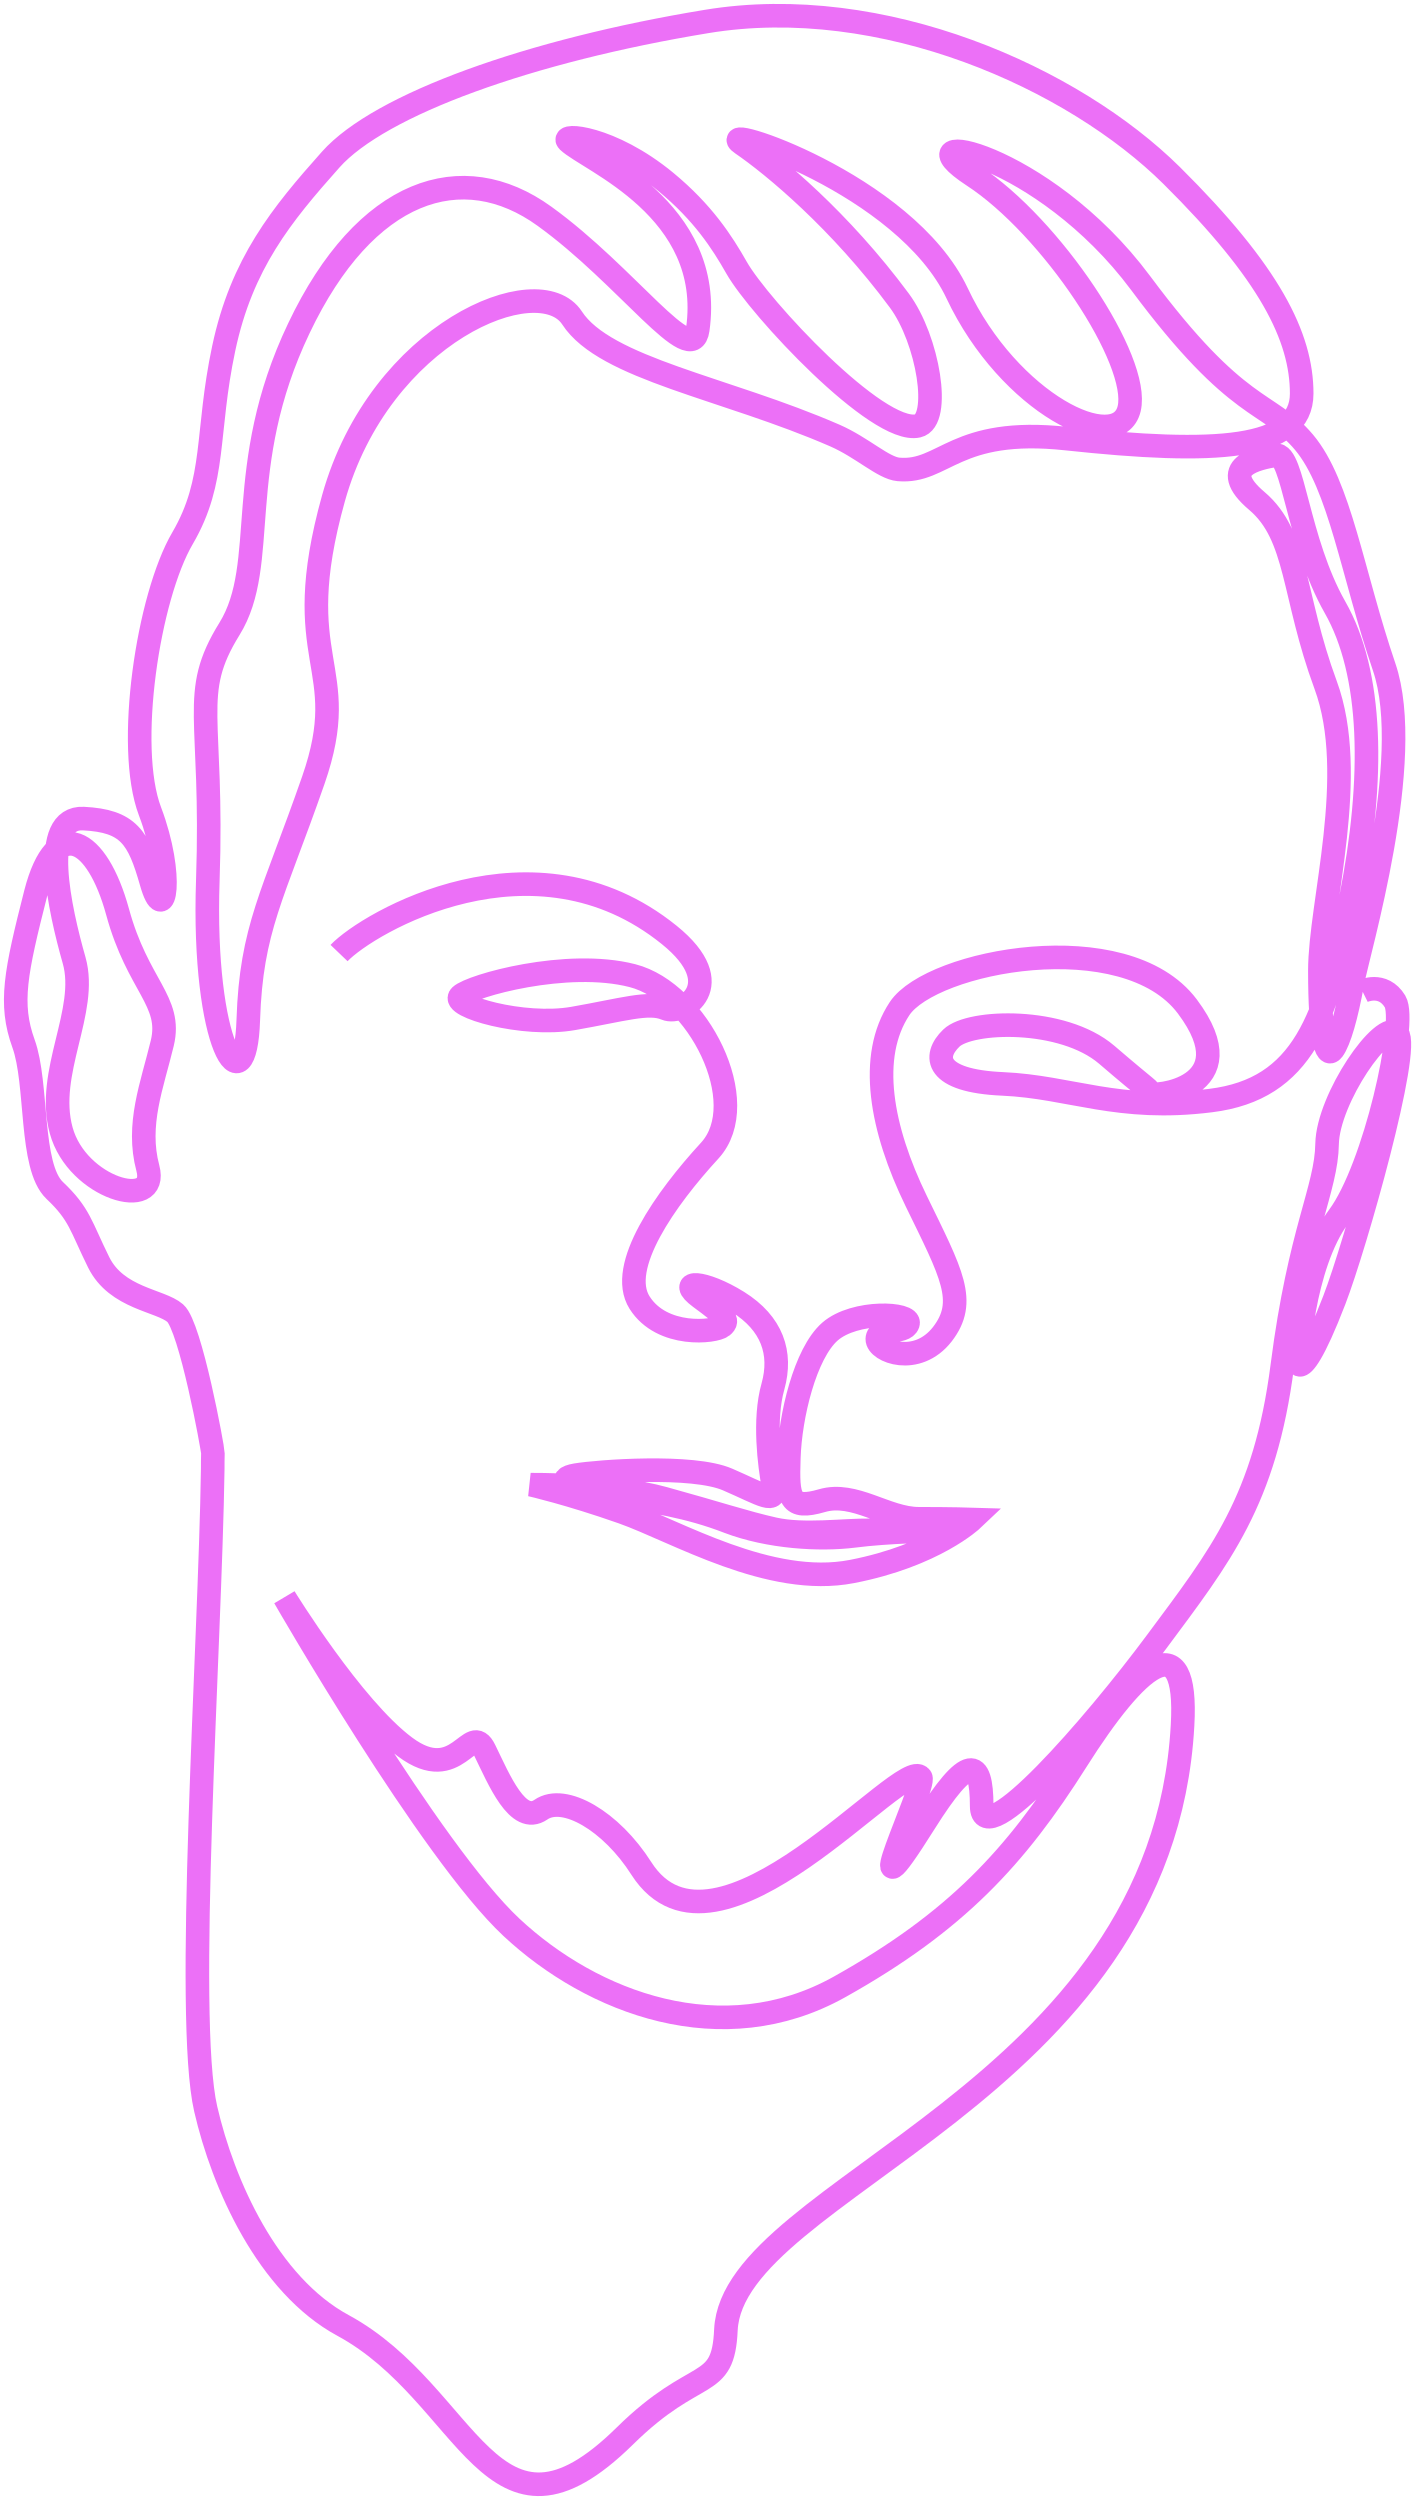
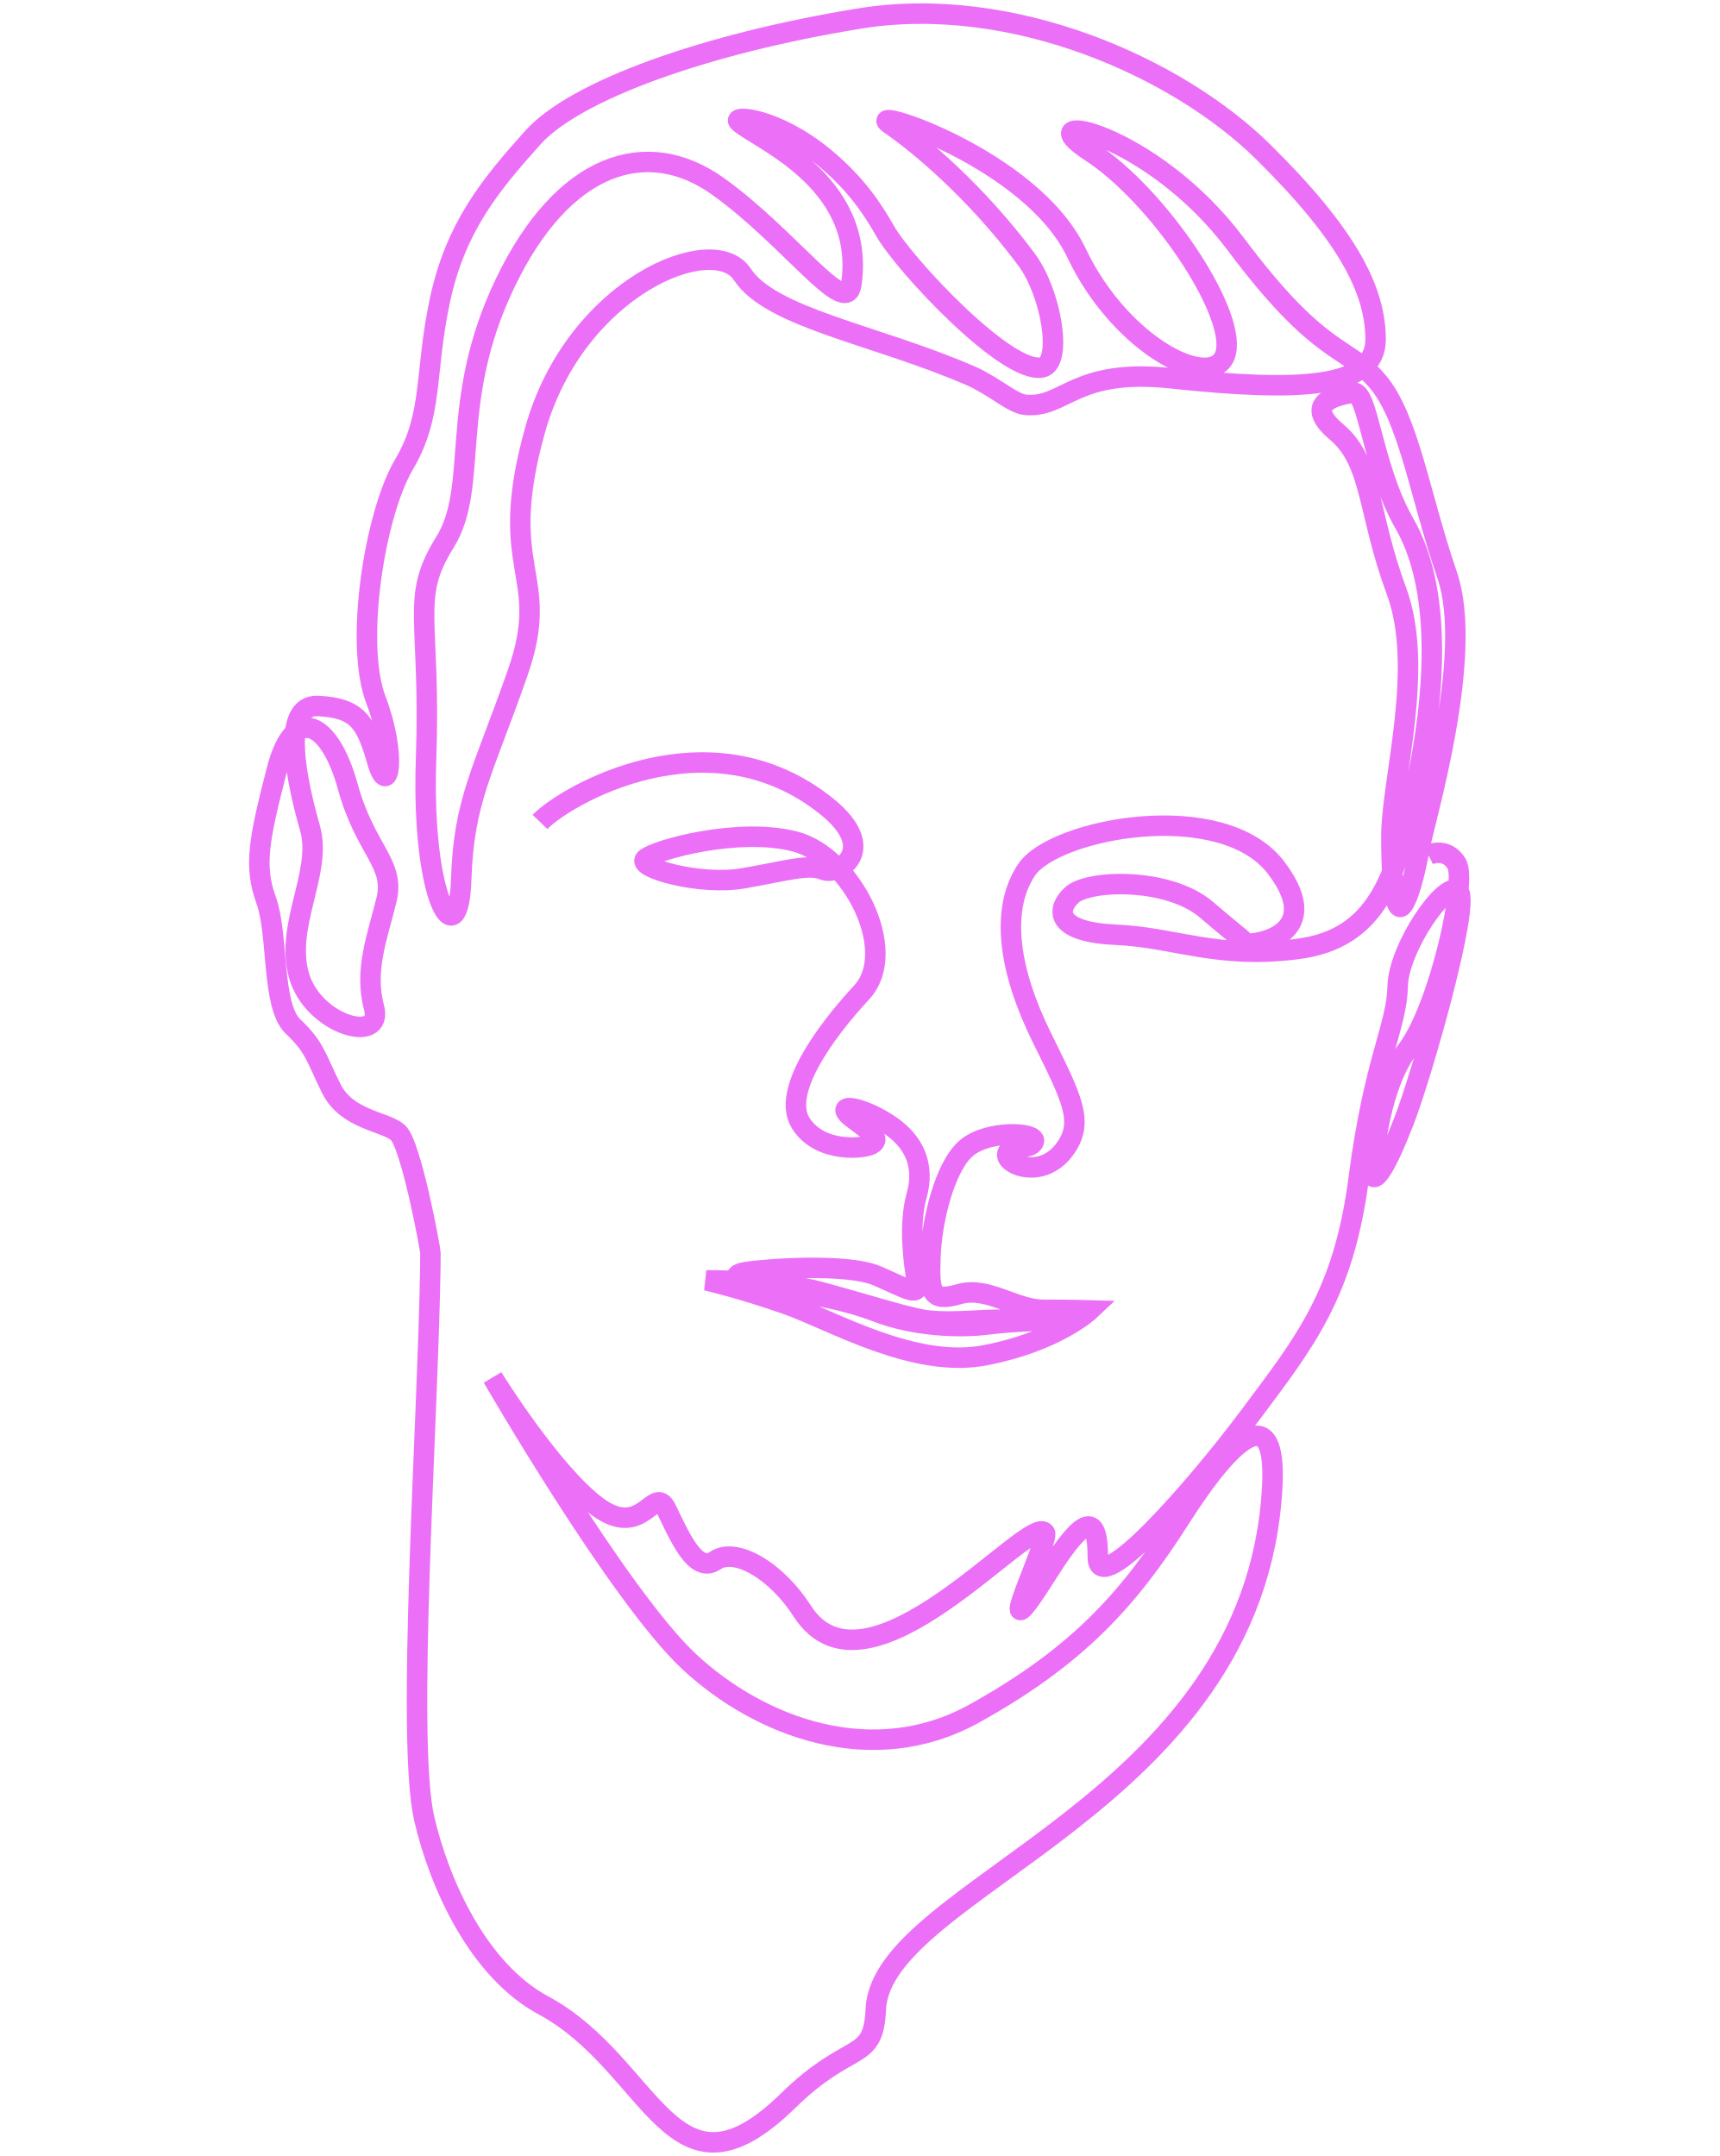
- <svg xmlns="http://www.w3.org/2000/svg" width="90" height="159" viewBox="0 0 90 159" fill="none">
-   <path d="M21.564 60.614C23.419 58.676 33.934 52.492 42.563 59.462C46.512 62.648 43.417 64.608 42.333 64.146C41.25 63.685 39.624 64.22 36.446 64.775C33.278 65.331 28.588 63.989 29.286 63.339C29.974 62.69 36.06 60.981 40.218 62.05C44.376 63.109 47.94 70.131 45.137 73.181C42.333 76.231 39.249 80.58 40.676 82.844C42.104 85.108 45.48 84.72 45.939 84.343C46.398 83.976 46.075 83.651 44.532 82.519C43 81.387 44.741 81.439 46.929 82.802C49.107 84.164 49.753 86.051 49.159 88.178C48.555 90.306 48.951 93.241 49.18 94.488C49.409 95.735 48.513 95.064 46.283 94.1C44.053 93.125 38.009 93.587 36.633 93.817C35.258 94.048 36.123 94.635 38.79 95.043C41.458 95.463 43.751 95.787 46.325 96.783C48.909 97.768 52.119 97.957 54.307 97.684C56.485 97.401 59.497 97.359 59.497 97.359C59.497 97.359 57.058 97.359 55.359 97.328C53.661 97.307 51.129 97.674 49.242 97.255C47.367 96.835 45.574 96.228 42.219 95.305C38.863 94.373 33.757 94.425 33.757 94.425C33.757 94.425 36.195 94.98 39.593 96.175C43 97.38 48.951 100.965 54.182 99.948C59.424 98.932 61.841 96.636 61.841 96.636C61.841 96.636 60.507 96.594 58.434 96.594C56.37 96.594 54.349 94.834 52.275 95.442C50.212 96.039 50.076 95.347 50.17 92.717C50.253 90.076 51.202 86.082 52.785 84.689C54.37 83.305 57.975 83.494 57.746 84.185C57.517 84.877 55.818 84.374 55.797 85.16C55.776 85.946 58.319 86.931 59.934 84.856C61.539 82.77 60.528 81.02 58.277 76.398C56.026 71.776 55.193 67.196 57.214 64.146C59.246 61.097 71.553 58.738 75.513 64.01C79.463 69.282 73.19 69.817 73.138 69.534C73.096 69.261 73.19 69.492 70.386 67.081C67.583 64.681 61.695 64.87 60.507 66.022C59.309 67.175 59.444 68.747 63.769 68.936C68.083 69.125 71.116 70.739 77.004 69.995C82.881 69.261 84.403 64.817 85.913 57.145C87.435 49.474 87.299 42.818 84.903 38.616C82.516 34.413 82.245 28.774 81.141 28.953C80.036 29.141 77.327 29.655 79.942 31.866C82.558 34.088 82.193 37.83 84.309 43.562C86.424 49.295 83.944 57.47 83.944 61.725C83.944 65.981 84.35 67.322 84.767 66.767C85.184 66.211 85.643 64.587 86.007 62.553C86.372 60.52 90.051 48.321 88.029 42.41C86.007 36.488 85.226 30.849 82.933 28.125C80.63 25.4 78.796 26.416 72.543 18C66.291 9.595 56.923 7.928 61.883 11.167C66.843 14.395 72.543 22.947 71.814 25.997C71.074 29.047 64.176 25.672 60.872 18.65C57.558 11.628 45.157 7.74 47.179 9.134C49.201 10.517 53.432 14.028 57.194 19.111C59.038 21.595 59.882 26.752 58.371 27.087C55.818 27.663 48.263 19.53 46.846 17.026C45.918 15.391 44.709 13.525 42.354 11.576C38.811 8.652 35.612 8.484 36.133 8.976C37.415 10.213 45.47 13.284 44.376 20.966C44.011 23.555 39.874 17.539 34.632 13.756C29.391 9.962 23.232 11.995 19.011 20.872C14.78 29.739 17.167 35.838 14.593 39.999C12.019 44.16 13.582 45.459 13.217 55.992C12.853 66.536 15.604 70.686 15.791 64.87C15.979 59.042 17.355 57.009 19.928 49.62C22.502 42.221 18.271 42.221 21.21 31.688C24.159 21.145 34.268 16.984 36.383 20.222C38.488 23.461 46.116 24.655 53.109 27.705C54.849 28.47 56.183 29.77 57.141 29.854C60.059 30.105 60.705 27.129 67.812 27.894C77.275 28.911 82.787 28.638 82.787 25.033C82.787 21.427 80.766 17.361 74.523 11.167C68.271 4.973 56.141 -0.488 44.928 1.368C33.715 3.212 24.159 6.639 21.033 10.15C17.907 13.661 15.374 16.753 14.228 22.161C13.082 27.569 13.77 30.525 11.613 34.224C9.424 37.955 7.976 47.493 9.539 51.601C11.102 55.72 10.456 59.042 9.633 56.129C8.809 53.226 8.163 52.209 5.308 52.062C2.463 51.926 3.797 57.848 4.714 61.076C5.631 64.314 2.88 68.192 3.891 71.892C4.902 75.591 10.143 77.069 9.403 74.292C8.663 71.525 9.674 69.03 10.32 66.347C10.966 63.664 8.757 62.7 7.475 57.984C6.183 53.268 3.568 51.769 2.275 56.8C0.994 61.841 0.577 63.832 1.494 66.368C2.421 68.915 1.869 74.176 3.474 75.707C5.079 77.226 5.131 77.97 6.277 80.287C7.423 82.592 10.185 82.687 11.144 83.515C12.113 84.353 13.54 92.119 13.54 92.434C13.53 92.748 13.53 93.073 13.53 93.408C13.363 104.78 11.738 128.288 13.082 134.126C14.187 138.926 17.031 145.308 21.815 147.897C29.912 152.288 31.204 163.335 39.739 154.93C44.334 150.402 45.991 152.152 46.168 148.18C46.596 139.125 73.919 133.182 75.211 109.727C75.586 103.071 72.314 105.891 68.459 111.99C64.603 118.09 60.83 122.209 53.39 126.37C45.939 130.531 37.675 127.387 32.527 122.576C27.379 117.765 18.094 101.594 18.094 101.594C18.094 101.594 22.409 108.616 25.764 111.11C29.12 113.615 29.901 109.402 30.818 111.299C31.746 113.196 32.934 116.109 34.403 115.093C35.883 114.076 38.874 115.816 40.791 118.834C45.533 126.255 57.496 111.519 58.559 113.049C58.923 113.584 54.078 123.456 58.809 115.921C61.57 111.529 62.435 111.76 62.435 114.862C62.435 117.954 69.522 109.863 73.565 104.413C77.608 98.963 80.453 95.452 81.558 86.847C82.662 78.253 84.361 75.623 84.403 72.751C84.455 69.89 87.987 64.754 88.863 65.729C89.738 66.704 86.195 79.228 84.861 82.687C83.527 86.156 82.891 86.847 82.662 86.805C82.433 86.764 82.86 80.444 85.142 77.373C87.425 74.302 89.509 64.995 88.727 63.696C87.946 62.407 86.653 63.046 86.653 63.046" stroke="#EC70F7" stroke-width="1.5" />
+ <svg xmlns="http://www.w3.org/2000/svg" width="126" height="158" viewBox="0 0 126 158" fill="none">
+   <path d="M39.565 60.235C41.419 58.308 51.934 52.164 60.563 59.089C64.512 62.255 61.417 64.202 60.333 63.744C59.25 63.286 57.624 63.817 54.446 64.369C51.278 64.921 46.588 63.588 47.286 62.942C47.974 62.297 54.06 60.599 58.218 61.661C62.376 62.713 65.94 69.691 63.137 72.721C60.333 75.751 57.249 80.073 58.676 82.323C60.104 84.572 63.48 84.187 63.939 83.812C64.397 83.447 64.075 83.124 62.532 82C61 80.875 62.741 80.927 64.929 82.281C67.107 83.635 67.753 85.509 67.159 87.623C66.555 89.737 66.951 92.653 67.18 93.892C67.409 95.132 66.513 94.465 64.283 93.507C62.053 92.539 56.009 92.997 54.633 93.226C53.258 93.455 54.123 94.038 56.79 94.444C59.458 94.861 61.751 95.184 64.325 96.173C66.909 97.152 70.119 97.339 72.307 97.069C74.485 96.787 77.497 96.746 77.497 96.746C77.497 96.746 75.058 96.746 73.359 96.715C71.661 96.694 69.129 97.058 67.242 96.642C65.367 96.225 63.574 95.621 60.219 94.705C56.863 93.778 51.757 93.83 51.757 93.83C51.757 93.83 54.195 94.382 57.593 95.569C61 96.767 66.951 100.328 72.182 99.318C77.424 98.308 79.841 96.027 79.841 96.027C79.841 96.027 78.507 95.986 76.434 95.986C74.37 95.986 72.349 94.236 70.275 94.84C68.212 95.434 68.076 94.746 68.17 92.132C68.253 89.508 69.201 85.54 70.785 84.155C72.37 82.781 75.975 82.968 75.746 83.656C75.517 84.343 73.818 83.843 73.797 84.624C73.776 85.405 76.319 86.384 77.934 84.322C79.539 82.25 78.528 80.511 76.277 75.918C74.026 71.326 73.193 66.775 75.214 63.744C77.246 60.714 89.553 58.371 93.513 63.609C97.463 68.847 91.19 69.378 91.138 69.097C91.096 68.826 91.19 69.055 88.386 66.66C85.583 64.275 79.695 64.463 78.507 65.608C77.309 66.754 77.445 68.316 81.769 68.503C86.083 68.691 89.116 70.295 95.004 69.555C100.881 68.826 102.403 64.411 103.914 56.788C105.435 49.165 105.3 42.552 102.903 38.376C100.516 34.2 100.245 28.597 99.141 28.774C98.036 28.962 95.327 29.472 97.942 31.669C100.558 33.877 100.193 37.595 102.309 43.291C104.424 48.988 101.944 57.111 101.944 61.339C101.944 65.567 102.35 66.9 102.767 66.348C103.184 65.796 103.643 64.182 104.007 62.161C104.372 60.141 108.051 48.019 106.029 42.146C104.007 36.262 103.226 30.659 100.933 27.952C98.63 25.244 96.796 26.254 90.543 17.892C84.291 9.54 74.923 7.884 79.883 11.102C84.843 14.31 90.543 22.807 89.814 25.838C89.074 28.868 82.176 25.515 78.872 18.538C75.558 11.56 63.157 7.697 65.179 9.082C67.201 10.457 71.432 13.945 75.194 18.996C77.038 21.464 77.882 26.588 76.371 26.921C73.818 27.494 66.263 19.412 64.846 16.924C63.918 15.299 62.709 13.445 60.354 11.508C56.811 8.603 53.612 8.436 54.133 8.926C55.415 10.155 63.47 13.206 62.376 20.839C62.011 23.411 57.874 17.434 52.632 13.674C47.391 9.905 41.232 11.925 37.011 20.745C32.781 29.555 35.167 35.616 32.593 39.751C30.019 43.885 31.582 45.176 31.217 55.642C30.853 66.119 33.604 70.243 33.791 64.463C33.979 58.673 35.355 56.652 37.928 49.311C40.502 41.958 36.272 41.958 39.21 31.492C42.159 21.016 52.268 16.882 54.383 20.1C56.488 23.318 64.116 24.505 71.109 27.535C72.849 28.295 74.183 29.587 75.141 29.67C78.059 29.92 78.705 26.962 85.812 27.723C95.275 28.733 100.787 28.462 100.787 24.88C100.787 21.297 98.766 17.257 92.523 11.102C86.271 4.948 74.141 -0.478 62.928 1.365C51.715 3.198 42.159 6.603 39.033 10.092C35.907 13.581 33.374 16.653 32.228 22.026C31.082 27.4 31.77 30.337 29.613 34.013C27.424 37.72 25.976 47.197 27.539 51.279C29.102 55.371 28.456 58.673 27.633 55.778C26.809 52.893 26.163 51.883 23.308 51.737C20.463 51.602 21.797 57.486 22.714 60.693C23.631 63.911 20.88 67.764 21.891 71.44C22.901 75.116 28.143 76.585 27.403 73.825C26.663 71.076 27.674 68.597 28.32 65.931C28.966 63.265 26.757 62.307 25.476 57.621C24.183 52.935 21.568 51.446 20.275 56.444C18.994 61.453 18.577 63.432 19.494 65.952C20.421 68.483 19.869 73.71 21.474 75.231C23.079 76.741 23.131 77.48 24.277 79.782C25.423 82.073 28.185 82.166 29.144 82.989C30.113 83.822 31.54 91.539 31.54 91.851C31.53 92.164 31.53 92.487 31.53 92.82C31.363 104.119 29.738 127.477 31.082 133.278C32.187 138.047 35.031 144.389 39.815 146.961C47.912 151.325 49.204 162.301 57.739 153.949C62.334 149.45 63.991 151.189 64.168 147.243C64.596 138.245 91.919 132.34 93.211 109.034C93.586 102.421 90.314 105.223 86.459 111.284C82.603 117.344 78.83 121.437 71.39 125.571C63.939 129.706 55.675 126.581 50.527 121.802C45.379 117.022 36.094 100.953 36.094 100.953C36.094 100.953 40.409 107.93 43.764 110.409C47.12 112.898 47.901 108.711 48.818 110.596C49.746 112.481 50.934 115.376 52.403 114.366C53.883 113.356 56.874 115.085 58.791 118.084C63.533 125.457 75.496 110.815 76.559 112.335C76.923 112.866 72.078 122.676 76.809 115.189C79.57 110.825 80.435 111.054 80.435 114.137C80.435 117.209 87.522 109.17 91.565 103.754C95.608 98.339 98.453 94.85 99.558 86.301C100.662 77.761 102.361 75.147 102.403 72.294C102.455 69.451 105.987 64.348 106.863 65.317C107.738 66.285 104.195 78.73 102.861 82.166C101.527 85.613 100.891 86.301 100.662 86.259C100.433 86.217 100.86 79.938 103.142 76.886C105.425 73.835 107.509 64.588 106.727 63.296C105.946 62.016 104.653 62.651 104.653 62.651" stroke="#EC70F7" stroke-width="1.5" />
</svg>
